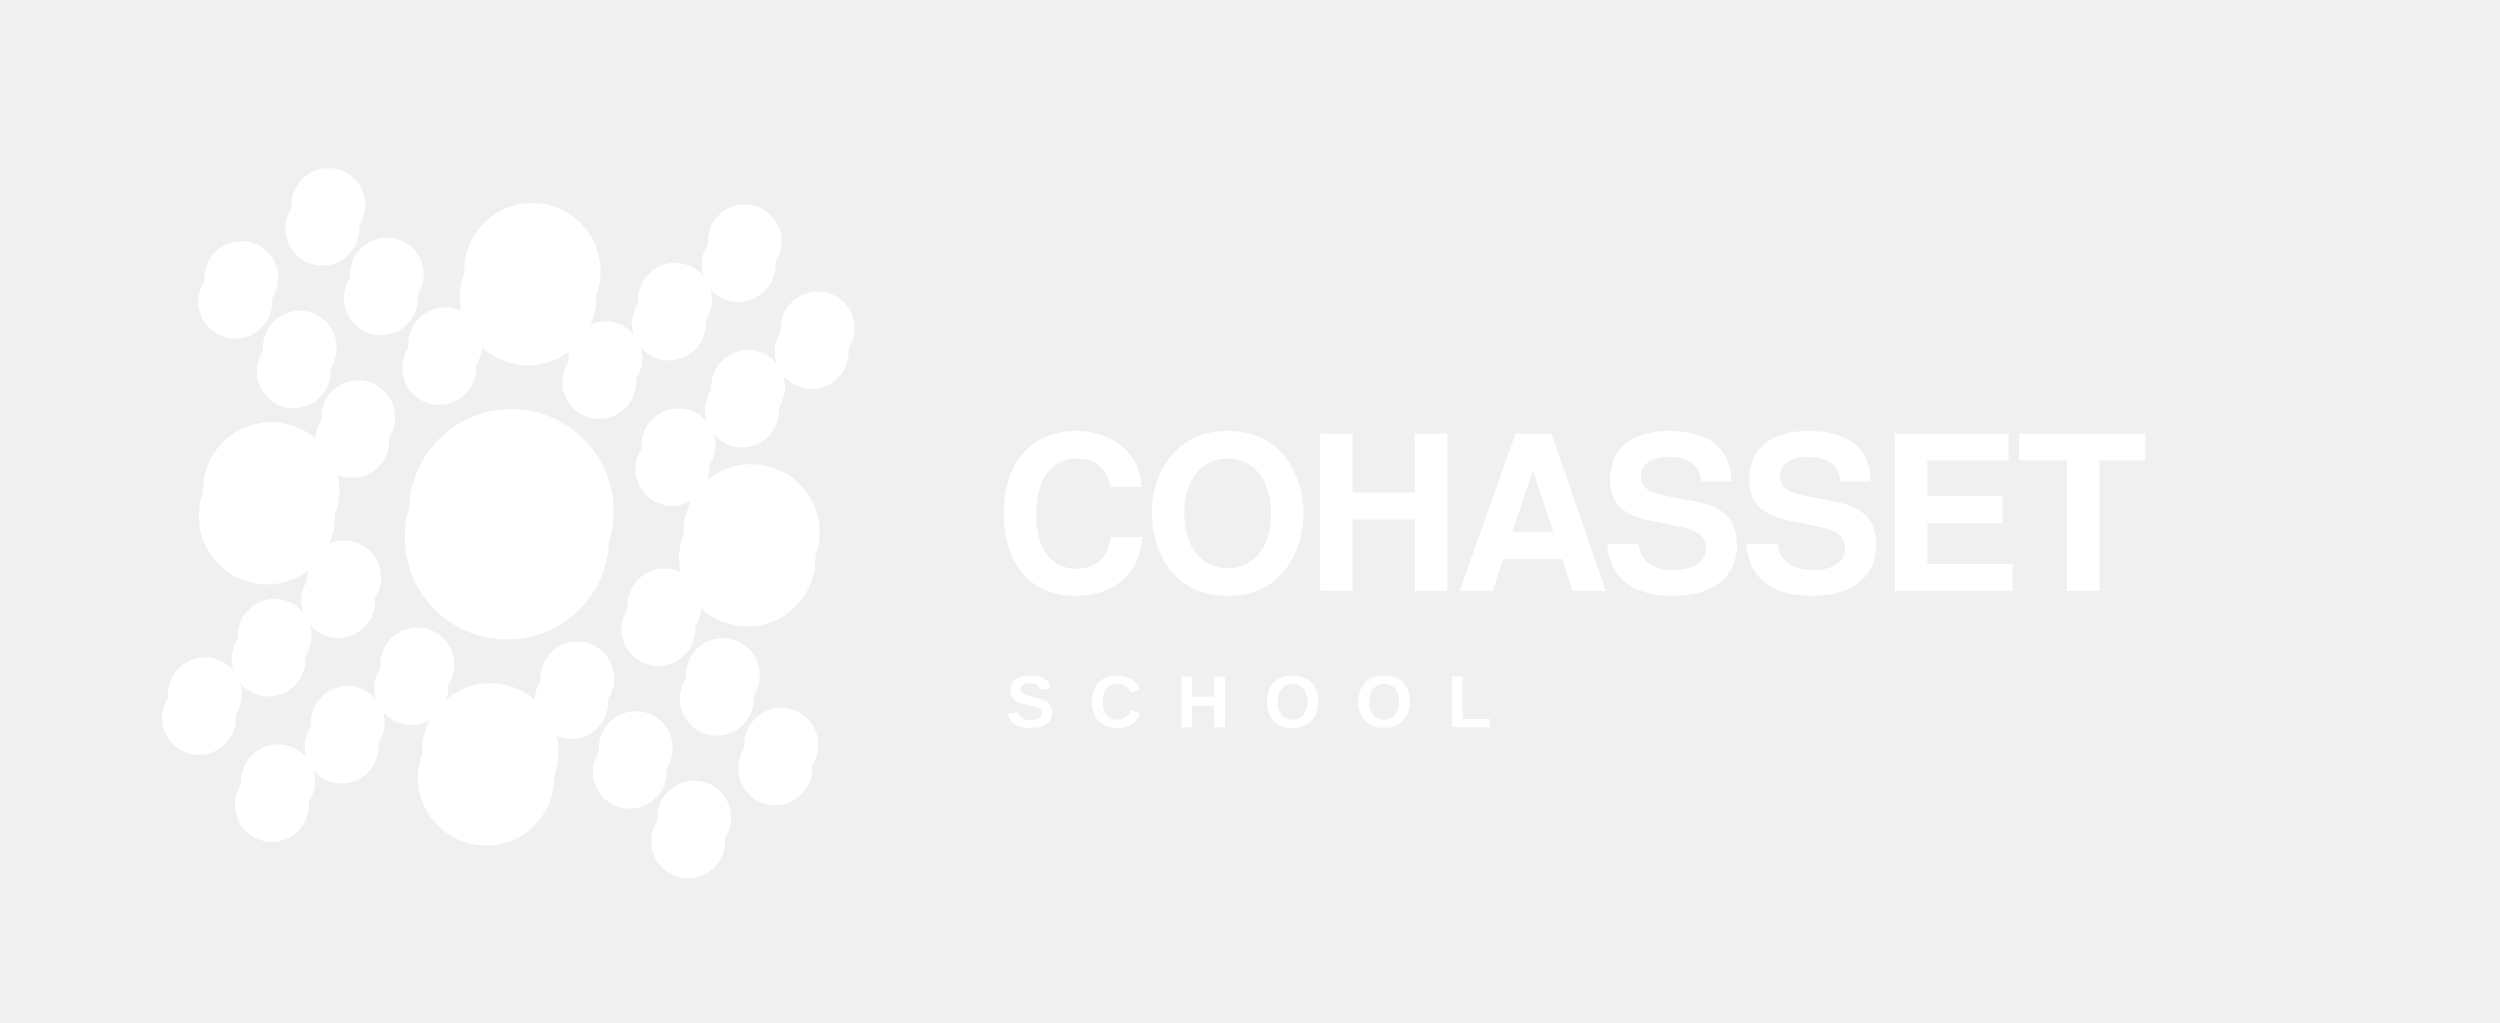
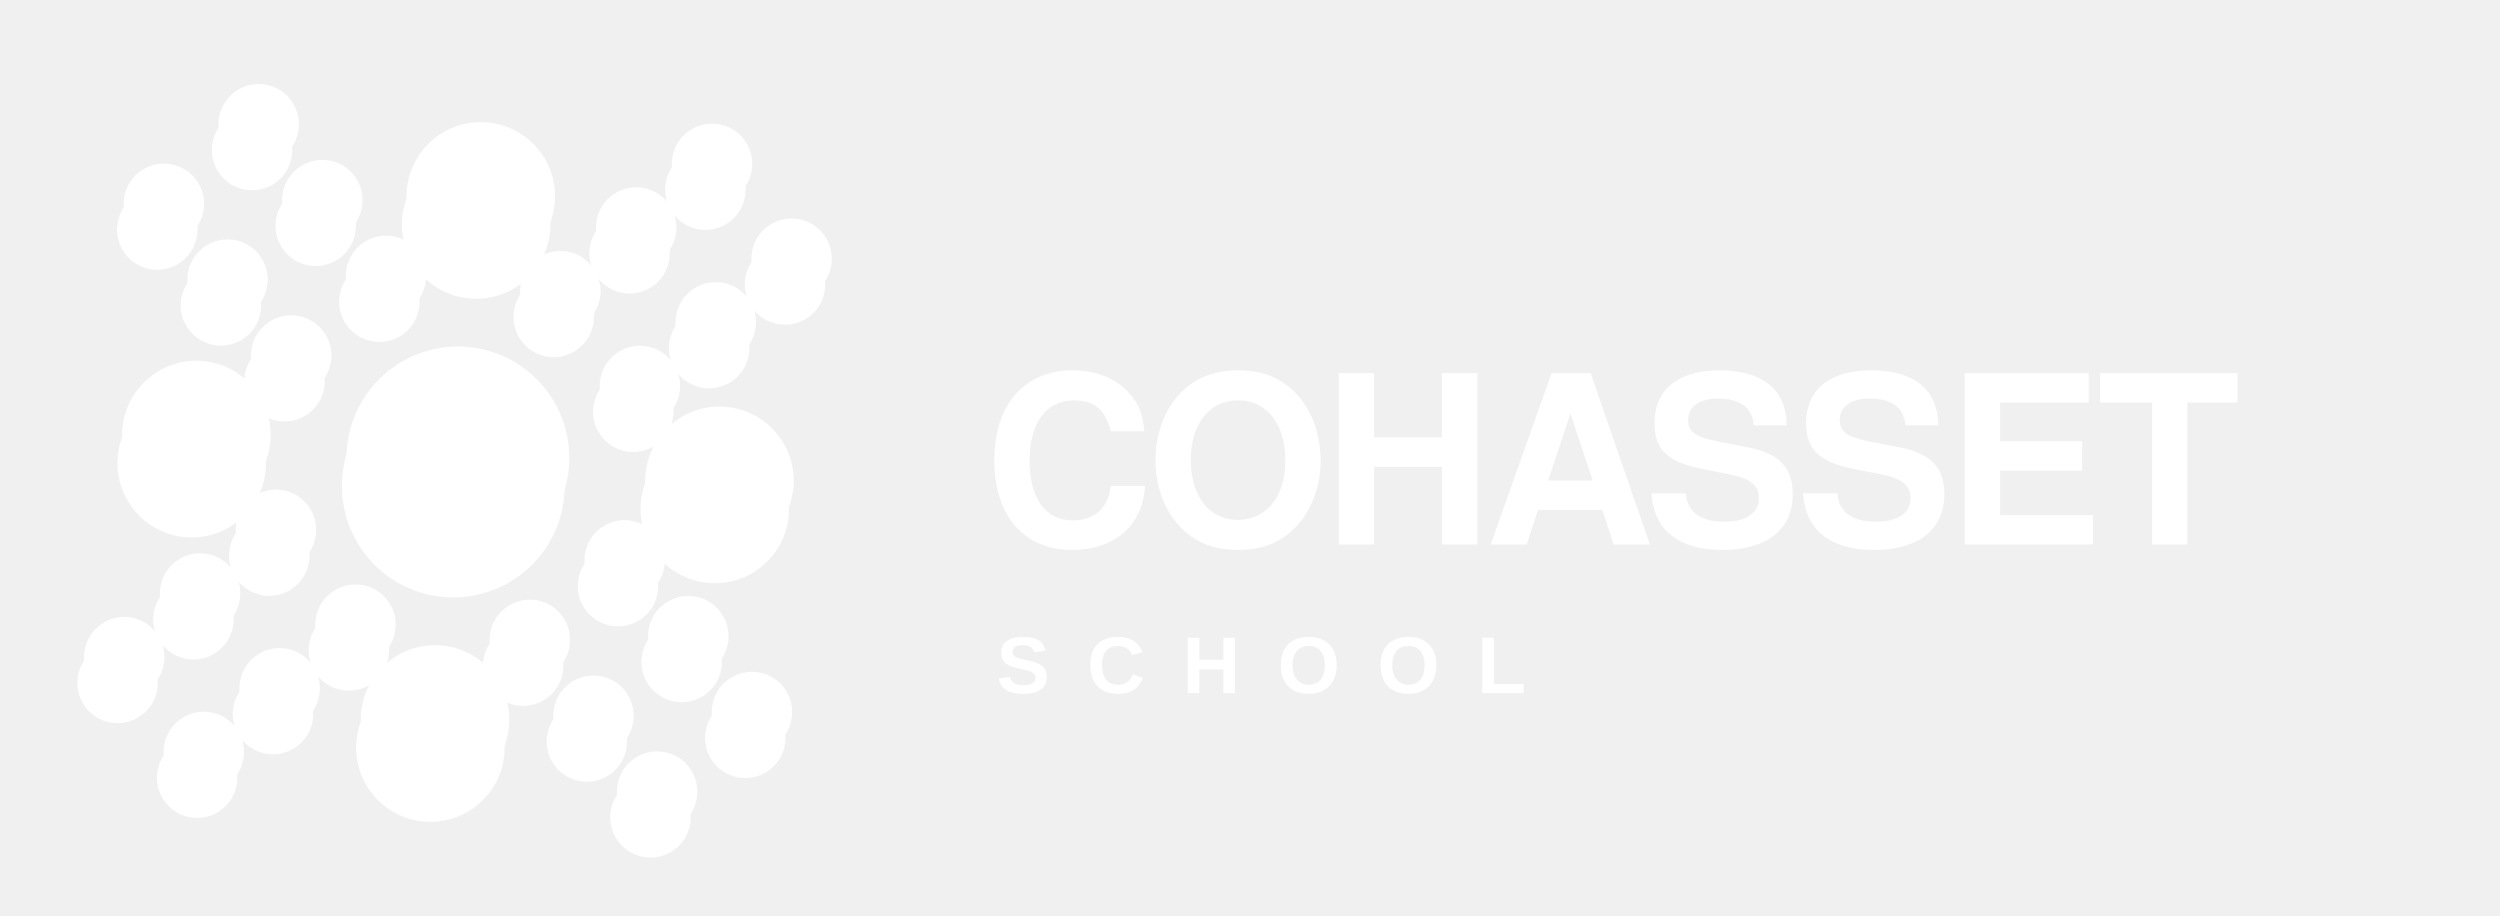
- <svg xmlns="http://www.w3.org/2000/svg" viewBox="0 0 440 180" role="img" aria-label="Cohasset School">
+ <svg xmlns="http://www.w3.org/2000/svg" viewBox="16 16 404 148" role="img" aria-label="Cohasset School">
  <defs>
    <filter id="sh" x="-40%" y="-30%" width="180%" height="160%">
      <feDropShadow dx="-3" dy="3" stdDeviation="1.8" flood-color="#0B1630" flood-opacity="0.45" />
    </filter>
  </defs>
  <g id="sunburst" transform="rotate(-40 90 90)">
    <g fill="#FFFFFF">
      <circle cx="116.5" cy="63" r="12" />
      <circle cx="56.5" cy="63" r="12" />
      <circle cx="116.5" cy="123" r="12" />
      <circle cx="56.5" cy="123" r="12" />
      <circle cx="76.5" cy="62.5" r="6.5" />
      <circle cx="96.5" cy="62.5" r="6.5" />
      <circle cx="76.5" cy="122.5" r="6.5" />
      <circle cx="96.5" cy="122.5" r="6.5" />
      <circle cx="56.5" cy="82.5" r="6.5" />
      <circle cx="56.5" cy="102.5" r="6.5" />
      <circle cx="116.5" cy="82.5" r="6.5" />
      <circle cx="116.5" cy="102.5" r="6.5" />
      <circle cx="76.5" cy="46.5" r="6.5" />
      <circle cx="96.5" cy="46.5" r="6.5" />
      <circle cx="76.5" cy="30.5" r="6.5" />
      <circle cx="96.5" cy="30.5" r="6.5" />
      <circle cx="76.5" cy="138.5" r="6.5" />
      <circle cx="96.5" cy="138.5" r="6.5" />
      <circle cx="76.5" cy="154.5" r="6.5" />
      <circle cx="96.5" cy="154.5" r="6.5" />
      <circle cx="40.5" cy="82.5" r="6.5" />
      <circle cx="40.5" cy="102.5" r="6.5" />
      <circle cx="24.5" cy="82.5" r="6.5" />
      <circle cx="24.5" cy="102.5" r="6.5" />
      <circle cx="132.5" cy="82.5" r="6.5" />
      <circle cx="132.5" cy="102.5" r="6.5" />
      <circle cx="148.5" cy="82.5" r="6.5" />
      <circle cx="148.5" cy="102.5" r="6.5" />
      <circle cx="86.5" cy="93" r="18" />
    </g>
    <g fill="#FFFFFF">
      <circle cx="120" cy="60" r="12" />
      <circle cx="60" cy="60" r="12" />
      <circle cx="120" cy="120" r="12" />
      <circle cx="60" cy="120" r="12" />
      <circle cx="80" cy="60" r="6.5" />
      <circle cx="100" cy="60" r="6.5" />
      <circle cx="80" cy="120" r="6.5" />
      <circle cx="100" cy="120" r="6.5" />
      <circle cx="60" cy="80" r="6.5" />
      <circle cx="60" cy="100" r="6.5" />
      <circle cx="120" cy="80" r="6.5" />
      <circle cx="120" cy="100" r="6.5" />
      <circle cx="80" cy="44" r="6.5" />
      <circle cx="100" cy="44" r="6.5" />
      <circle cx="80" cy="28" r="6.5" />
      <circle cx="100" cy="28" r="6.5" />
      <circle cx="80" cy="136" r="6.5" />
      <circle cx="100" cy="136" r="6.5" />
      <circle cx="80" cy="152" r="6.5" />
      <circle cx="100" cy="152" r="6.5" />
      <circle cx="44" cy="80" r="6.5" />
      <circle cx="44" cy="100" r="6.5" />
      <circle cx="28" cy="80" r="6.5" />
      <circle cx="28" cy="100" r="6.5" />
      <circle cx="136" cy="80" r="6.5" />
      <circle cx="136" cy="100" r="6.5" />
      <circle cx="152" cy="80" r="6.5" />
      <circle cx="152" cy="100" r="6.5" />
      <circle cx="90" cy="90" r="18" />
    </g>
  </g>
  <text x="175" y="104" font-family="Arial Black, Helvetica, sans-serif" font-weight="900" letter-spacing="-1" font-size="38" fill="#FFFFFF">COHASSET</text>
  <text x="177" y="128" font-family="Arial, Helvetica, sans-serif" font-weight="600" letter-spacing="6" font-size="13" fill="#FFFFFF">SCHOOL</text>
</svg>
